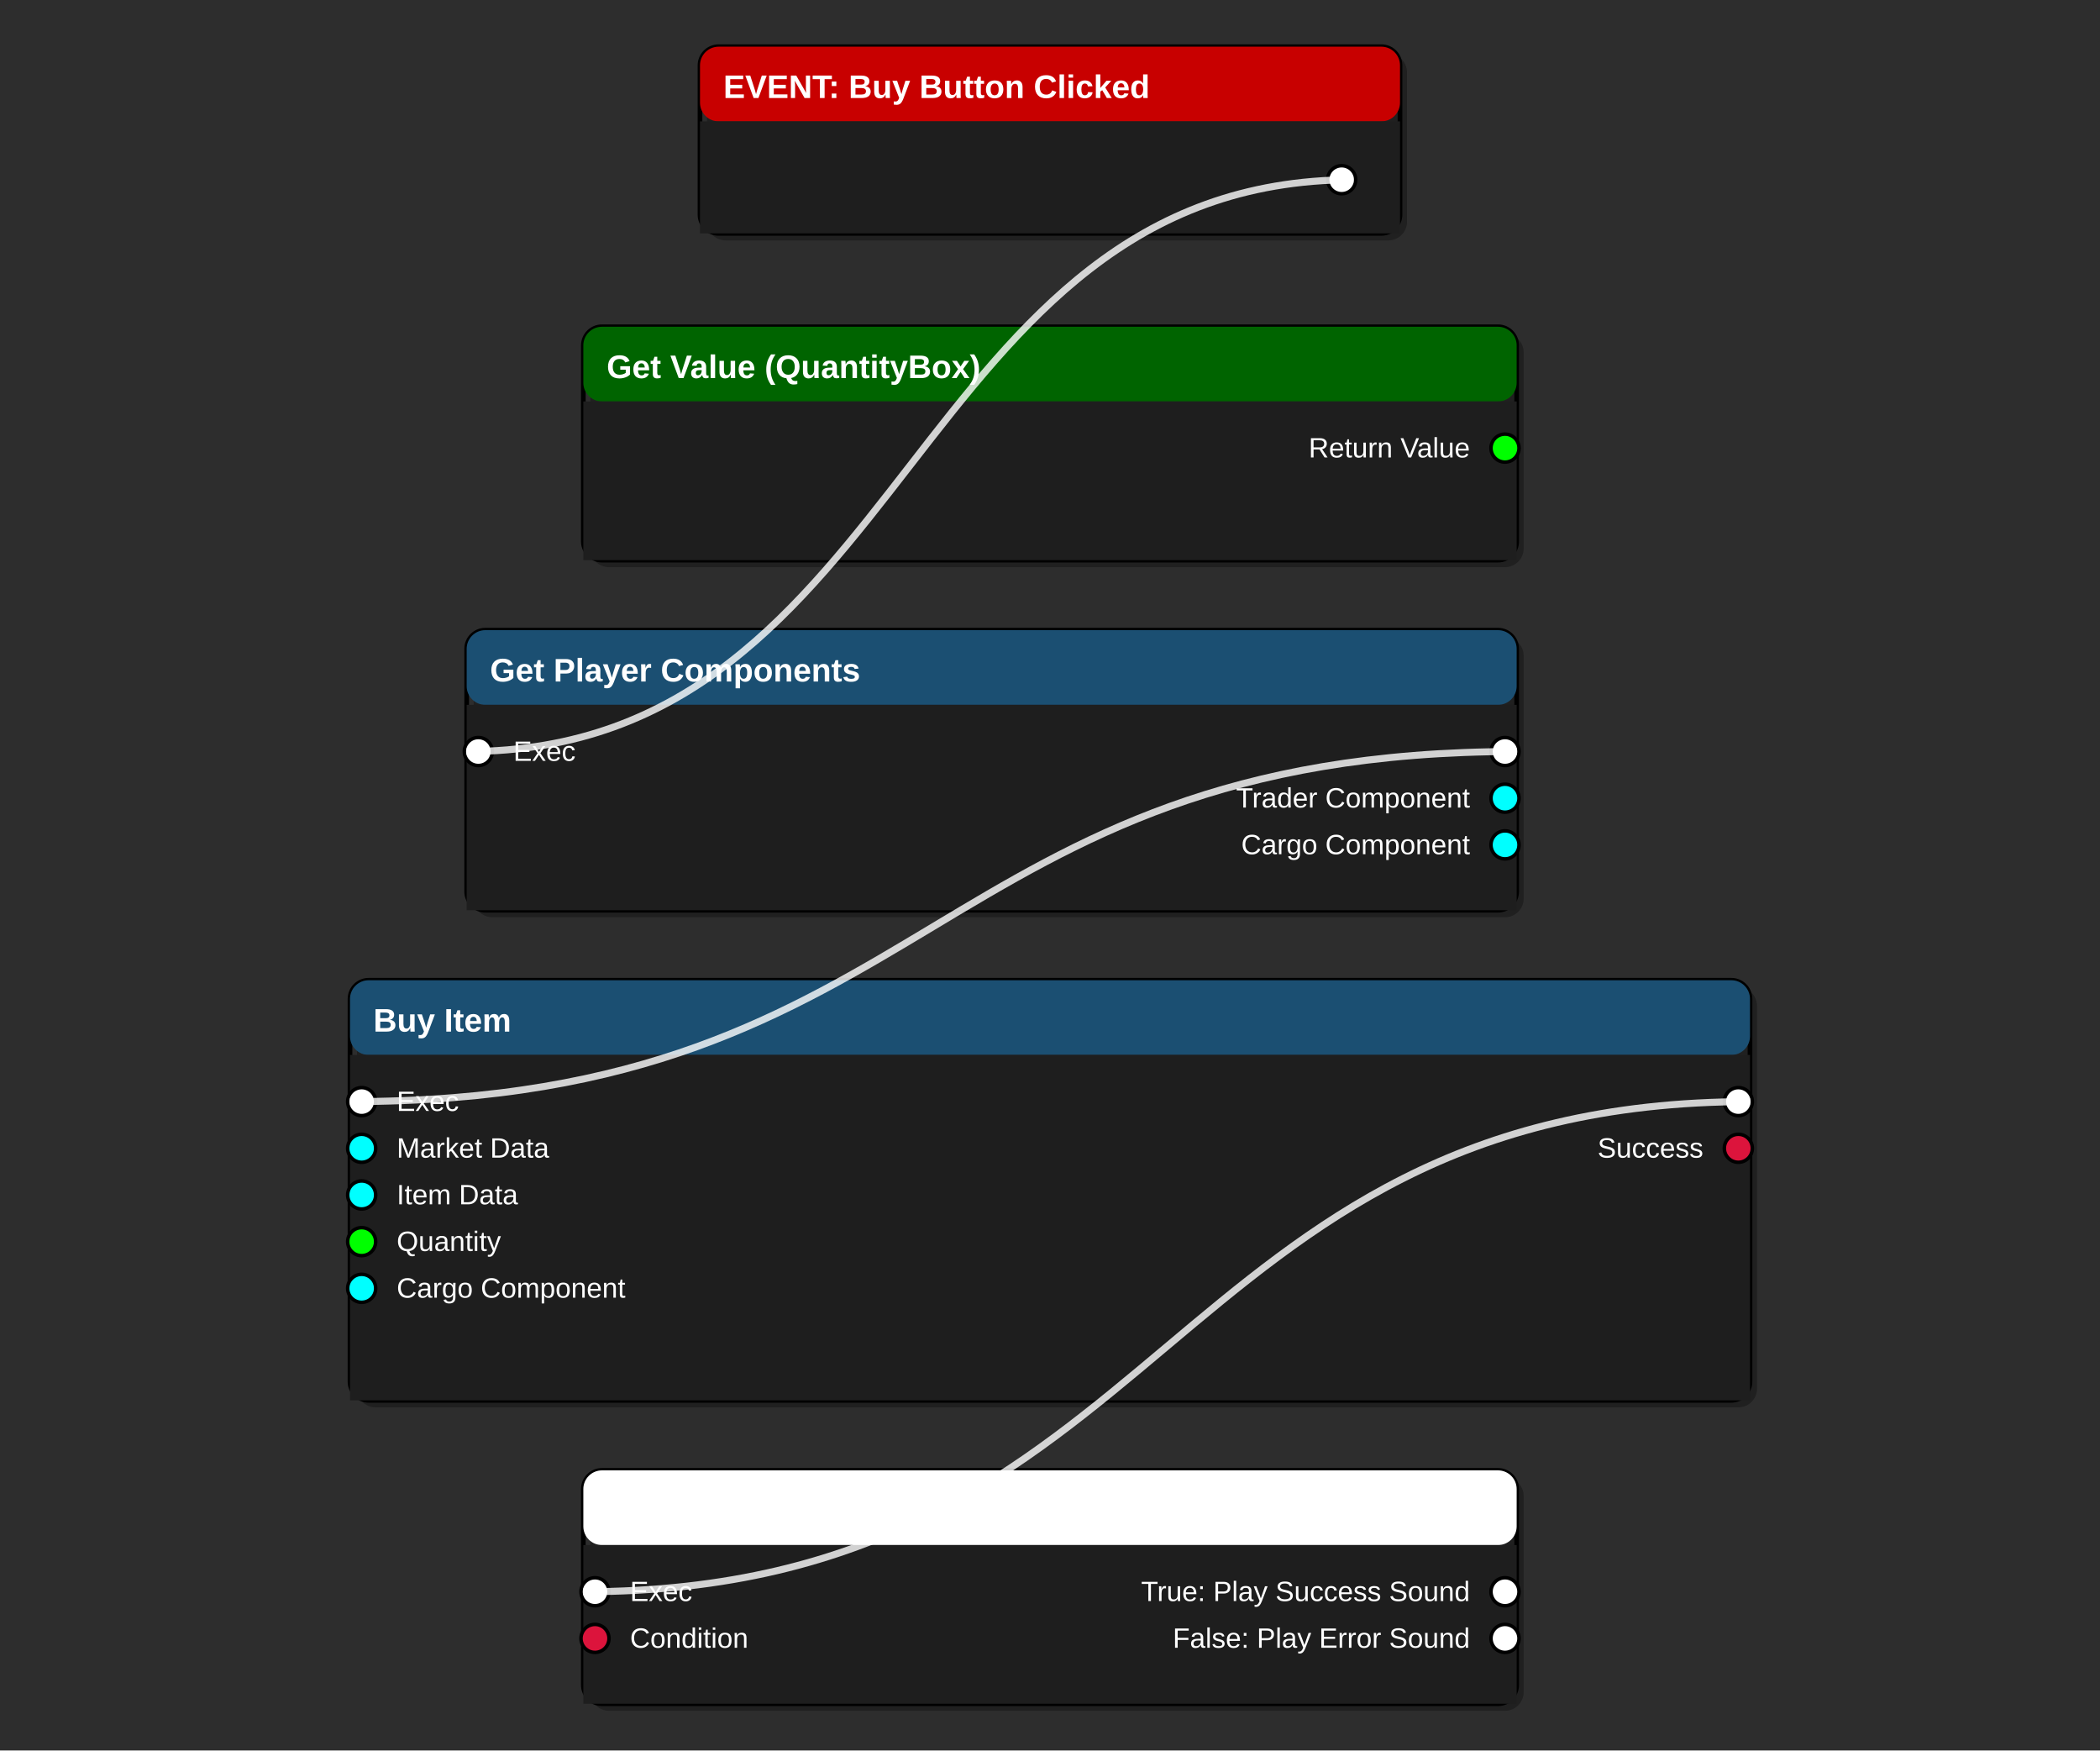
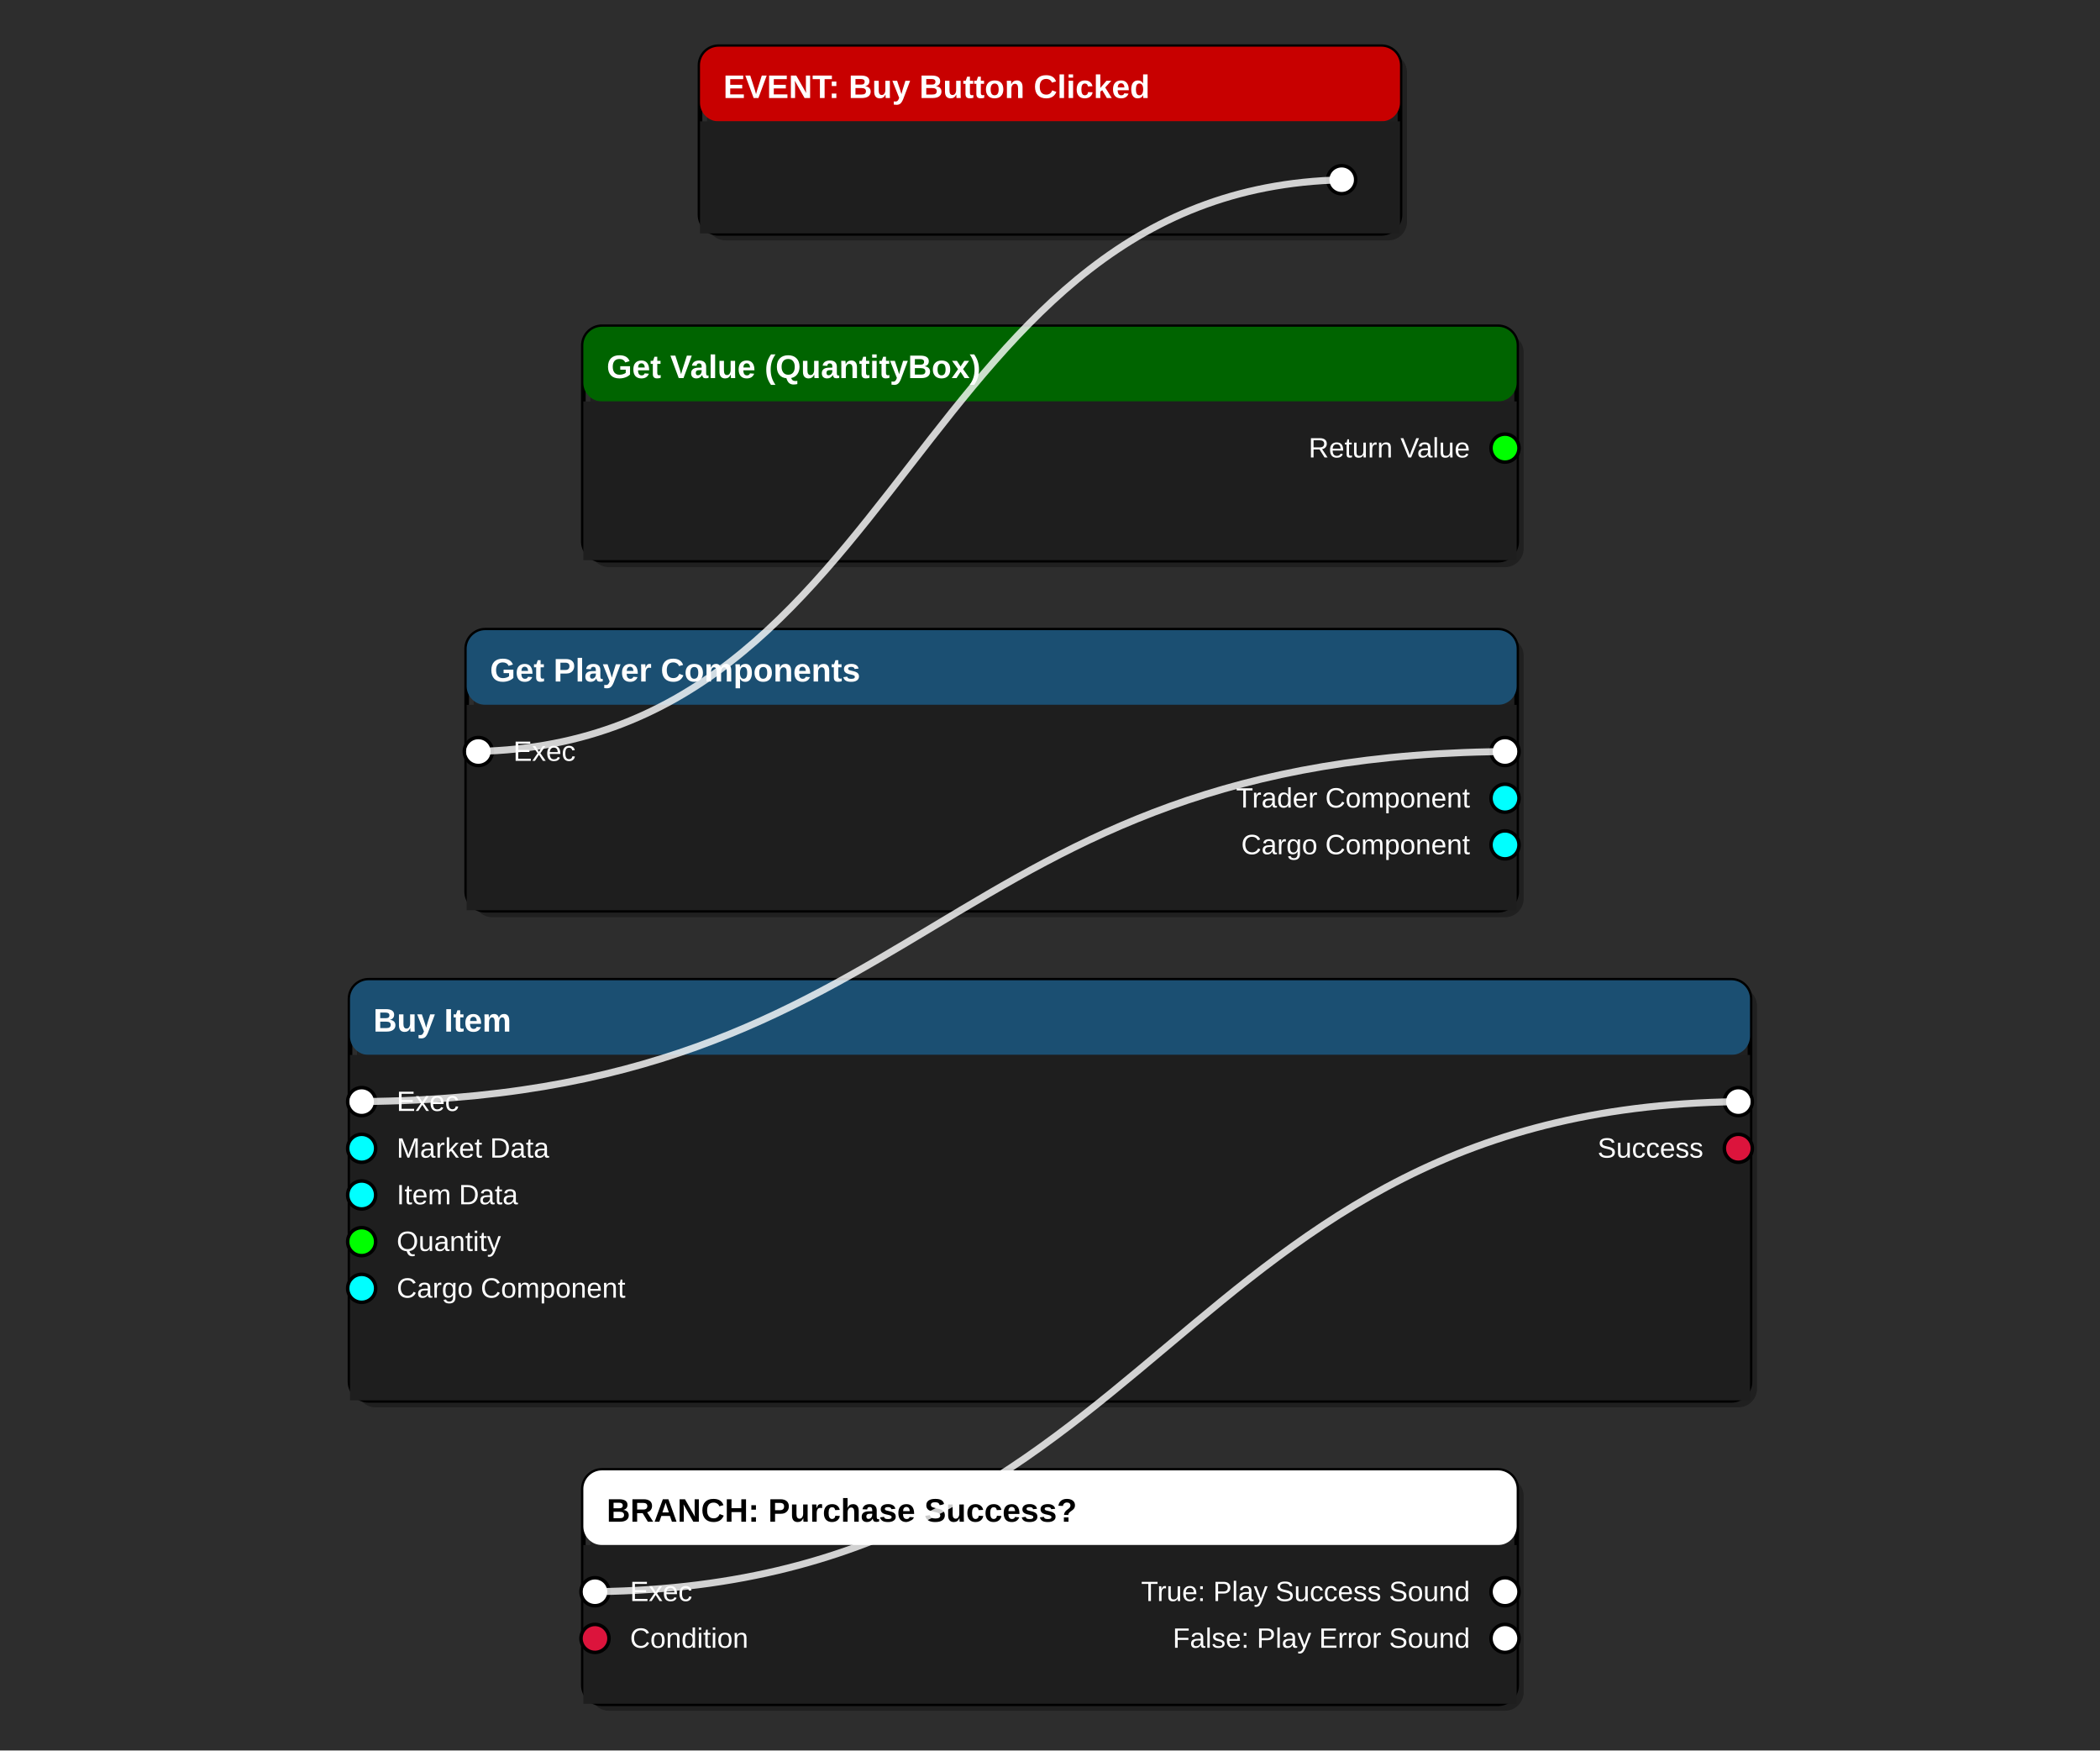
<svg xmlns="http://www.w3.org/2000/svg" width="900" height="750" viewBox="0 0 900 750">
  <rect width="900" height="750" fill="#2D2D2D" />
  <rect x="303" y="23" width="300" height="80" rx="8" fill="#000000" opacity="0.3" />
  <rect x="300" y="20" width="300" height="80" rx="8" fill="none" stroke="#000000" stroke-width="2" />
  <rect x="300" y="20" width="300" height="32" rx="8" fill="#C80000" />
  <text x="310" y="42" fill="#FFFFFF" font-family="Arial, sans-serif" font-size="14" font-weight="bold">EVENT: Buy Button Clicked</text>
  <rect x="300" y="52" width="300" height="48" fill="#1E1E1E" />
  <circle cx="575" cy="77" r="6" fill="#FFFFFF" stroke="#000000" stroke-width="1.5" />
  <text x="560" y="81" fill="#FFFFFF" font-family="Arial, sans-serif" font-size="12" text-anchor="end" />
  <rect x="253" y="143" width="400" height="100" rx="8" fill="#000000" opacity="0.3" />
  <rect x="250" y="140" width="400" height="100" rx="8" fill="none" stroke="#000000" stroke-width="2" />
  <rect x="250" y="140" width="400" height="32" rx="8" fill="#006400" />
  <text x="260" y="162" fill="#FFFFFF" font-family="Arial, sans-serif" font-size="14" font-weight="bold">Get Value (QuantityBox)</text>
  <rect x="250" y="172" width="400" height="68" fill="#1E1E1E" />
  <circle cx="645" cy="192" r="6" fill="#00FF00" stroke="#000000" stroke-width="1.5" />
  <text x="630" y="196" fill="#FFFFFF" font-family="Arial, sans-serif" font-size="12" text-anchor="end">Return Value</text>
  <rect x="203" y="273" width="450" height="120" rx="8" fill="#000000" opacity="0.3" />
  <rect x="200" y="270" width="450" height="120" rx="8" fill="none" stroke="#000000" stroke-width="2" />
  <rect x="200" y="270" width="450" height="32" rx="8" fill="#1B4F72" />
  <text x="210" y="292" fill="#FFFFFF" font-family="Arial, sans-serif" font-size="14" font-weight="bold">Get Player Components</text>
  <rect x="200" y="302" width="450" height="88" fill="#1E1E1E" />
  <circle cx="205" cy="322" r="6" fill="#FFFFFF" stroke="#000000" stroke-width="1.5" />
  <text x="220" y="326" fill="#FFFFFF" font-family="Arial, sans-serif" font-size="12" text-anchor="start">Exec</text>
  <circle cx="645" cy="322" r="6" fill="#FFFFFF" stroke="#000000" stroke-width="1.5" />
  <text x="630" y="326" fill="#FFFFFF" font-family="Arial, sans-serif" font-size="12" text-anchor="end" />
  <circle cx="645" cy="342" r="6" fill="#00FFFF" stroke="#000000" stroke-width="1.5" />
  <text x="630" y="346" fill="#FFFFFF" font-family="Arial, sans-serif" font-size="12" text-anchor="end">Trader Component</text>
  <circle cx="645" cy="362" r="6" fill="#00FFFF" stroke="#000000" stroke-width="1.5" />
  <text x="630" y="366" fill="#FFFFFF" font-family="Arial, sans-serif" font-size="12" text-anchor="end">Cargo Component</text>
  <rect x="153" y="423" width="600" height="180" rx="8" fill="#000000" opacity="0.3" />
  <rect x="150" y="420" width="600" height="180" rx="8" fill="none" stroke="#000000" stroke-width="2" />
  <rect x="150" y="420" width="600" height="32" rx="8" fill="#1B4F72" />
  <text x="160" y="442" fill="#FFFFFF" font-family="Arial, sans-serif" font-size="14" font-weight="bold">Buy Item</text>
  <rect x="150" y="452" width="600" height="148" fill="#1E1E1E" />
  <circle cx="155" cy="472" r="6" fill="#FFFFFF" stroke="#000000" stroke-width="1.5" />
  <text x="170" y="476" fill="#FFFFFF" font-family="Arial, sans-serif" font-size="12" text-anchor="start">Exec</text>
  <circle cx="155" cy="492" r="6" fill="#00FFFF" stroke="#000000" stroke-width="1.5" />
  <text x="170" y="496" fill="#FFFFFF" font-family="Arial, sans-serif" font-size="12" text-anchor="start">Market Data</text>
  <circle cx="155" cy="512" r="6" fill="#00FFFF" stroke="#000000" stroke-width="1.5" />
  <text x="170" y="516" fill="#FFFFFF" font-family="Arial, sans-serif" font-size="12" text-anchor="start">Item Data</text>
  <circle cx="155" cy="532" r="6" fill="#00FF00" stroke="#000000" stroke-width="1.5" />
  <text x="170" y="536" fill="#FFFFFF" font-family="Arial, sans-serif" font-size="12" text-anchor="start">Quantity</text>
  <circle cx="155" cy="552" r="6" fill="#00FFFF" stroke="#000000" stroke-width="1.5" />
  <text x="170" y="556" fill="#FFFFFF" font-family="Arial, sans-serif" font-size="12" text-anchor="start">Cargo Component</text>
  <circle cx="745" cy="472" r="6" fill="#FFFFFF" stroke="#000000" stroke-width="1.5" />
  <text x="730" y="476" fill="#FFFFFF" font-family="Arial, sans-serif" font-size="12" text-anchor="end" />
  <circle cx="745" cy="492" r="6" fill="#DC143C" stroke="#000000" stroke-width="1.5" />
  <text x="730" y="496" fill="#FFFFFF" font-family="Arial, sans-serif" font-size="12" text-anchor="end">Success</text>
  <rect x="253" y="633" width="400" height="100" rx="8" fill="#000000" opacity="0.3" />
  <rect x="250" y="630" width="400" height="100" rx="8" fill="none" stroke="#000000" stroke-width="2" />
  <rect x="250" y="630" width="400" height="32" rx="8" fill="#FFFFFF" />
-   <text x="260" y="652" fill="#FFFFFF" font-family="Arial, sans-serif" font-size="14" font-weight="bold">BRANCH: Purchase Success?</text>
+   <text x="260" y="652" fill="#000000" font-family="Arial, sans-serif" font-size="14" font-weight="bold">BRANCH: Purchase Success?</text>
  <rect x="250" y="662" width="400" height="68" fill="#1E1E1E" />
  <circle cx="255" cy="682" r="6" fill="#FFFFFF" stroke="#000000" stroke-width="1.5" />
  <text x="270" y="686" fill="#FFFFFF" font-family="Arial, sans-serif" font-size="12" text-anchor="start">Exec</text>
  <circle cx="255" cy="702" r="6" fill="#DC143C" stroke="#000000" stroke-width="1.5" />
  <text x="270" y="706" fill="#FFFFFF" font-family="Arial, sans-serif" font-size="12" text-anchor="start">Condition</text>
  <circle cx="645" cy="682" r="6" fill="#FFFFFF" stroke="#000000" stroke-width="1.5" />
  <text x="630" y="686" fill="#FFFFFF" font-family="Arial, sans-serif" font-size="12" text-anchor="end">True: Play Success Sound</text>
  <circle cx="645" cy="702" r="6" fill="#FFFFFF" stroke="#000000" stroke-width="1.5" />
  <text x="630" y="706" fill="#FFFFFF" font-family="Arial, sans-serif" font-size="12" text-anchor="end">False: Play Error Sound</text>
  <path d="M 580 77 C 390.0 77, 390.0 322, 200 322" stroke="#FFFFFF" stroke-width="3" fill="none" opacity="0.8" />
  <path d="M 650 322 C 400.0 322, 400.0 472, 150 472" stroke="#FFFFFF" stroke-width="3" fill="none" opacity="0.8" />
  <path d="M 750 472 C 500.0 472, 500.0 682, 250 682" stroke="#FFFFFF" stroke-width="3" fill="none" opacity="0.8" />
</svg>
